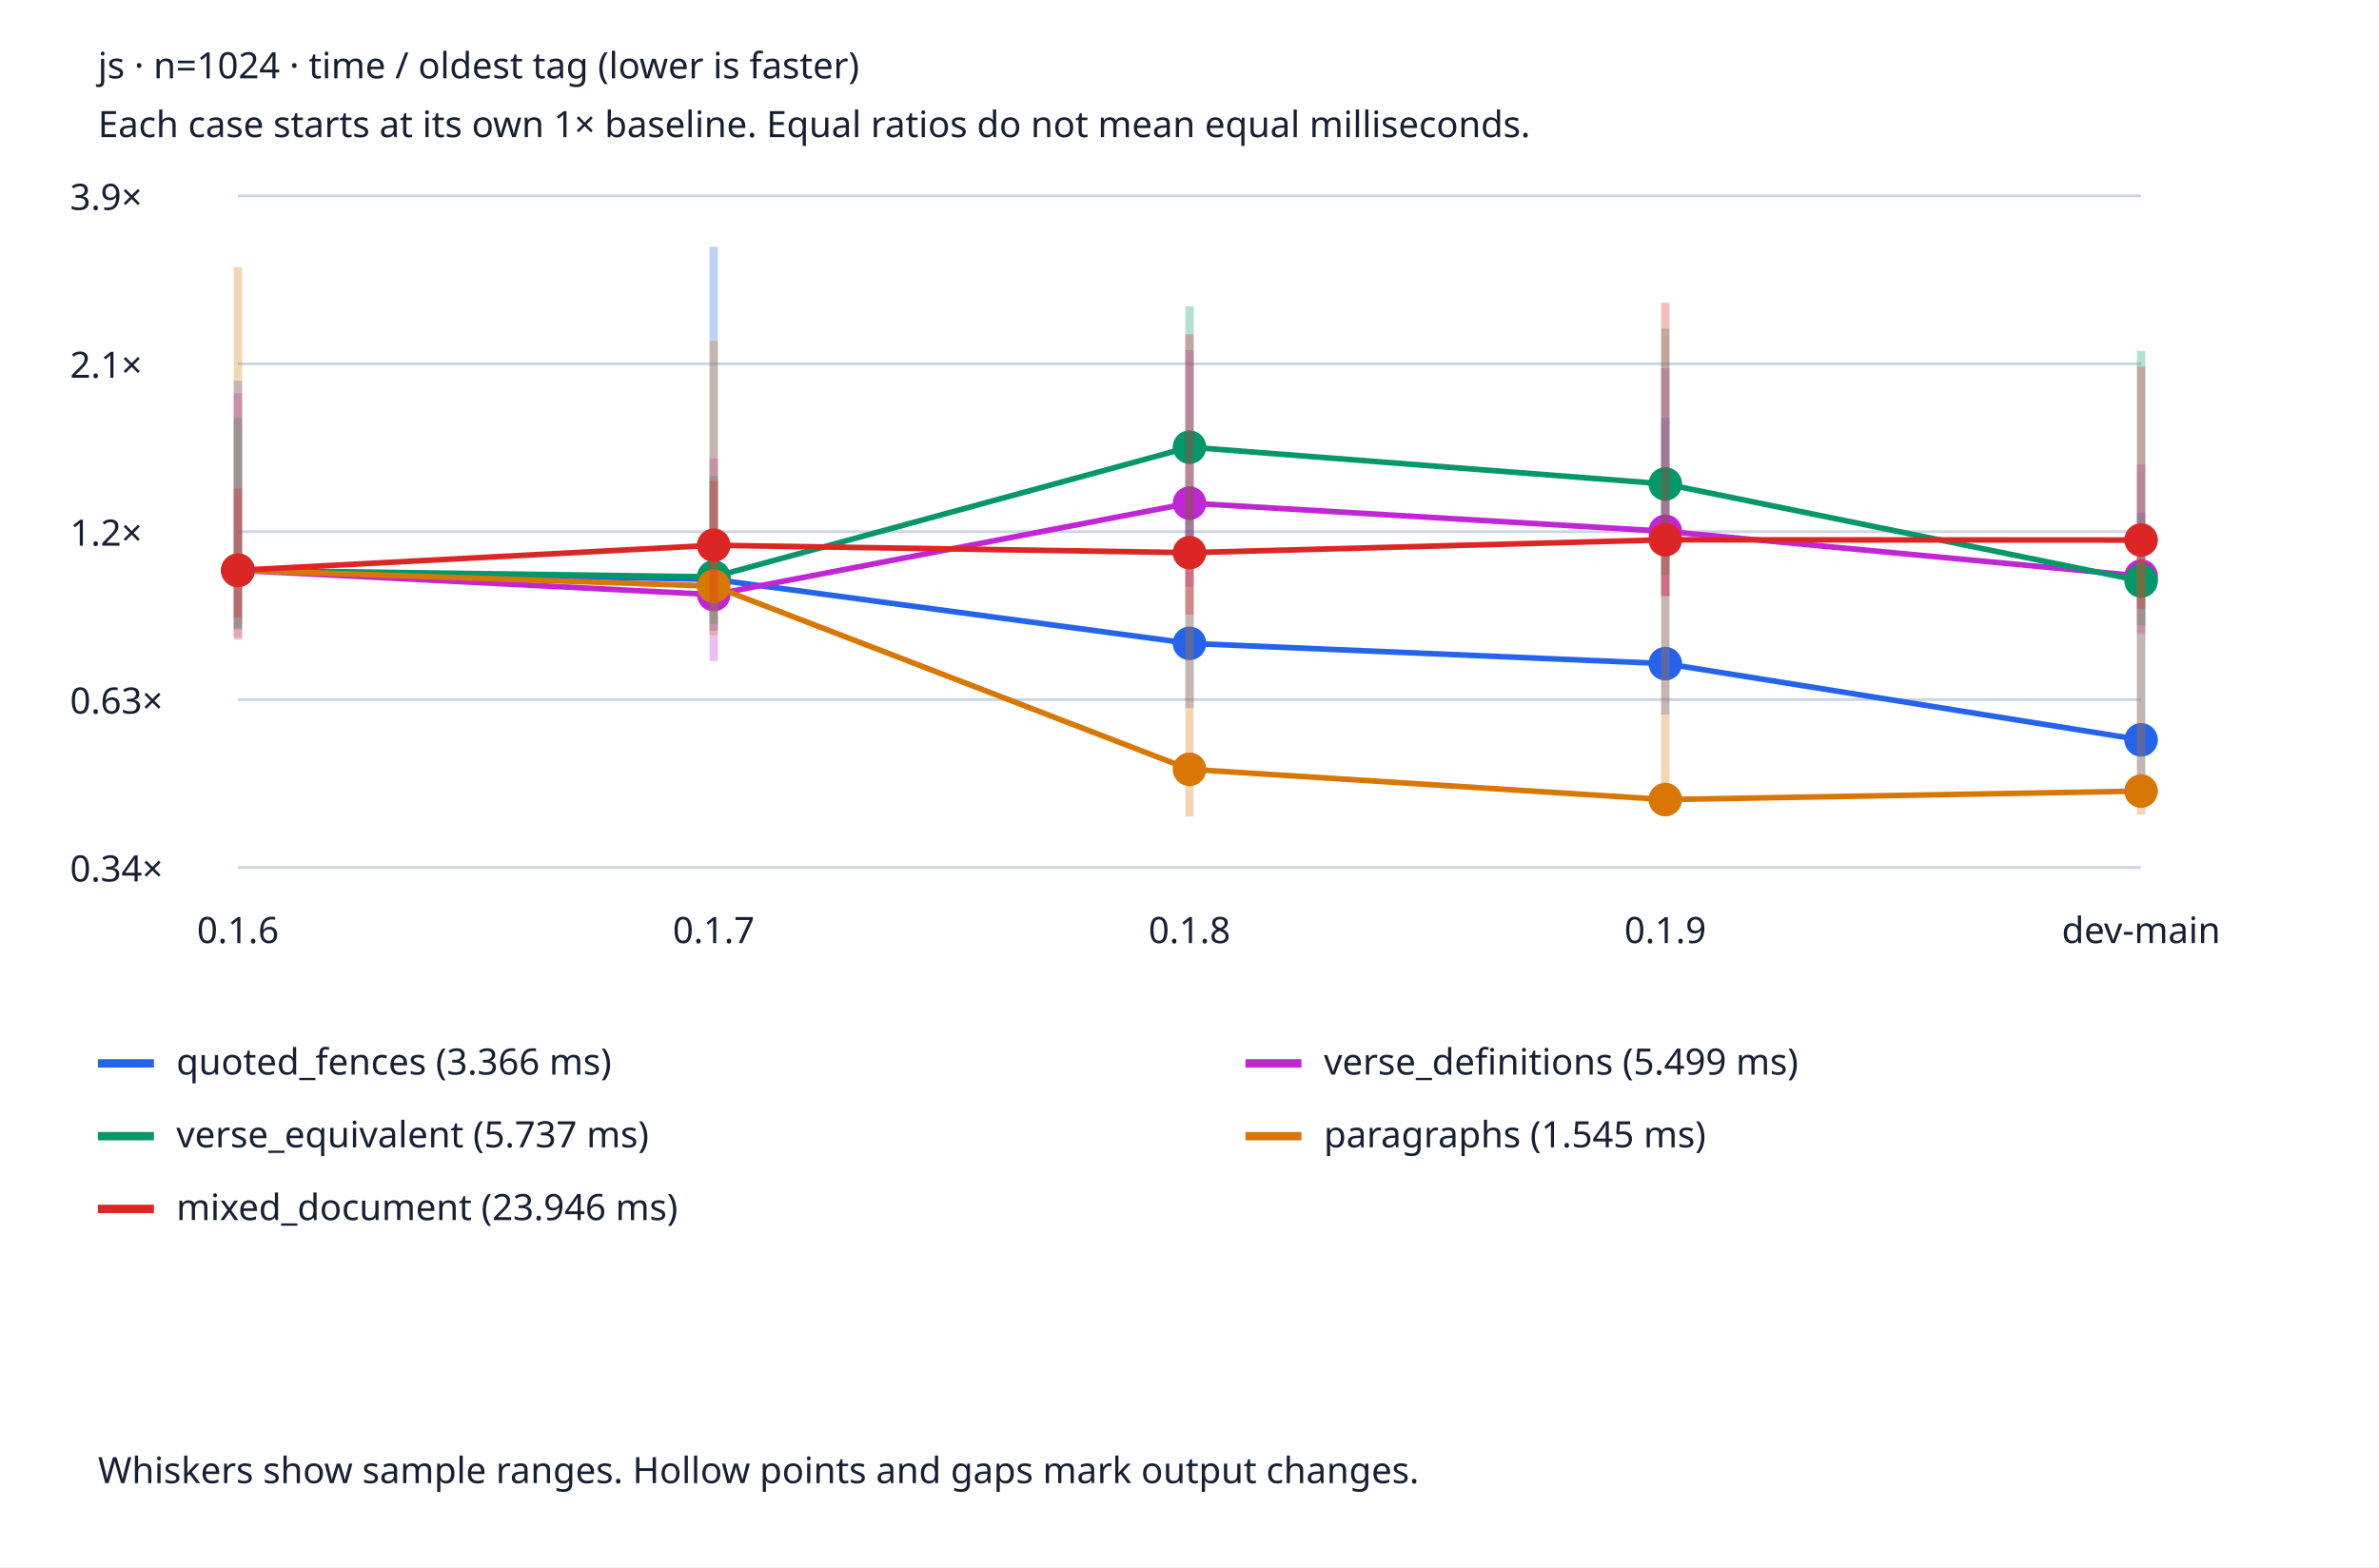
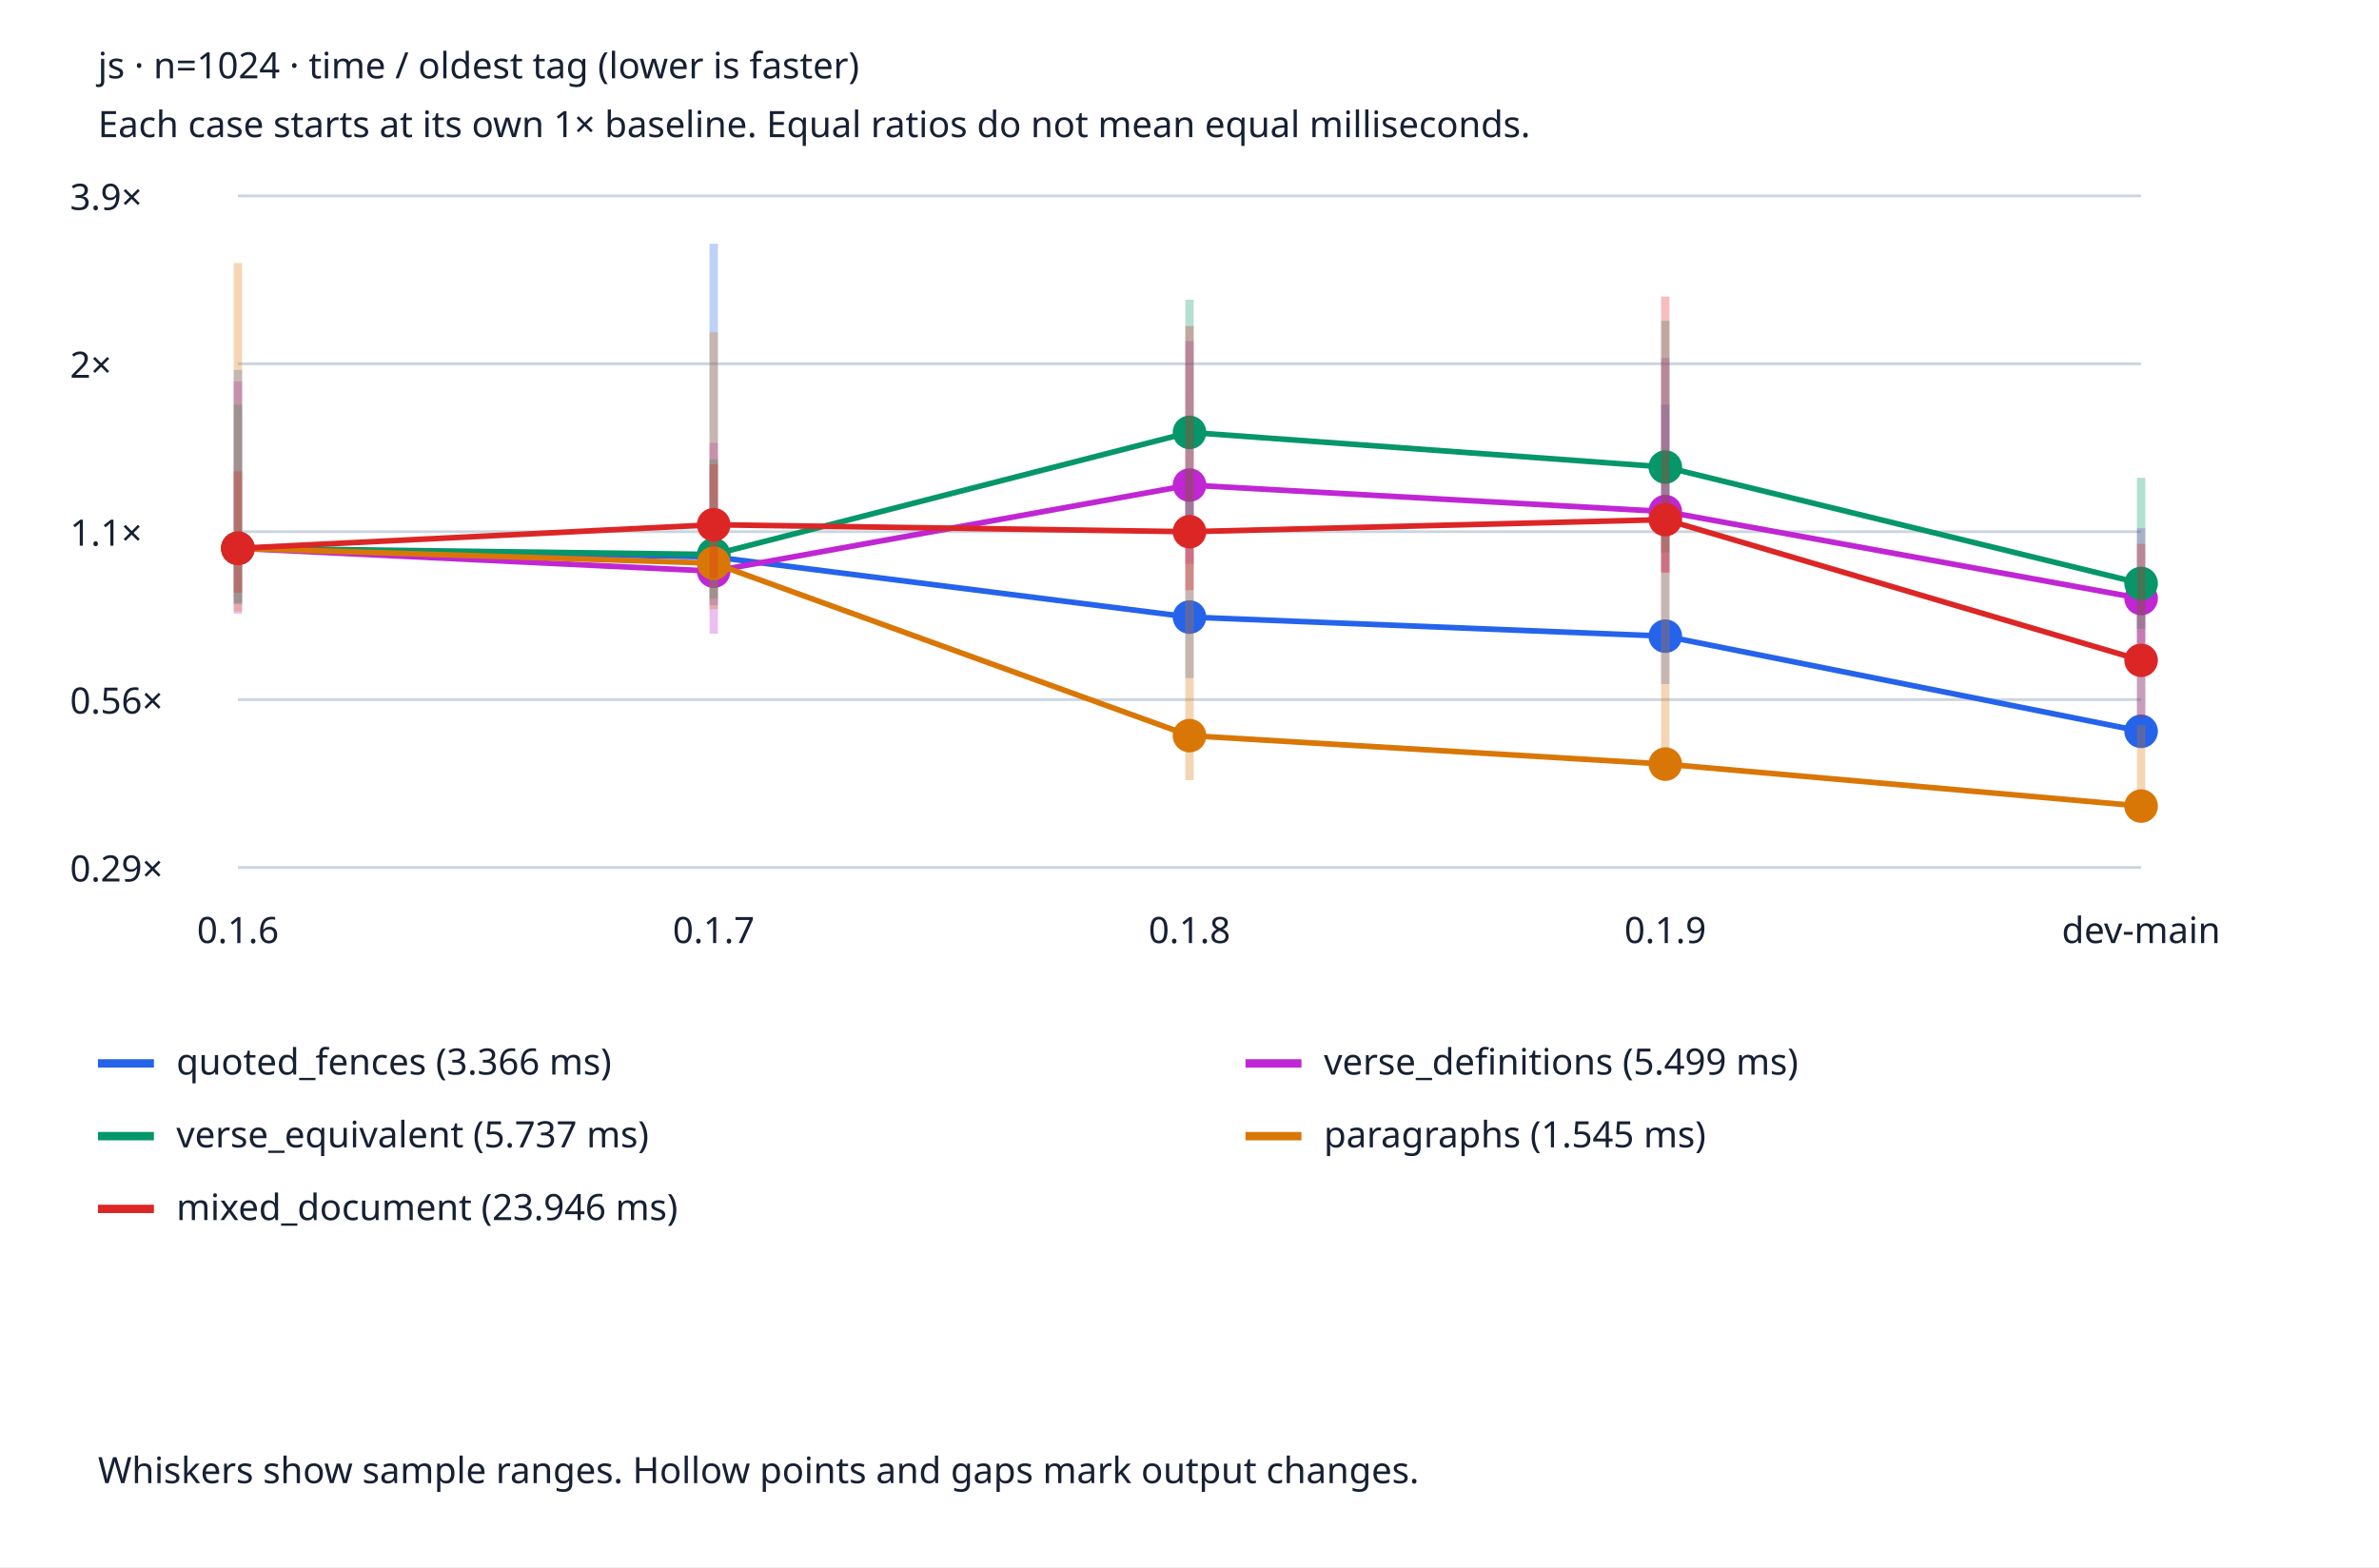
<svg xmlns="http://www.w3.org/2000/svg" viewBox="0 0 850 560" role="img" aria-labelledby="title desc">
  <style>text{font:13px system-ui;fill:#172033}.bg{fill:#fff}.grid{stroke:#cbd5e1}@media(prefers-color-scheme:dark){text{fill:#edf2f7}.bg{fill:#152033}.grid{stroke:#475569}}</style>
  <rect class="bg" width="850" height="560" />
  <text x="35" y="28" font-weight="bold">js · n=1024 · time / oldest tag (lower is faster)</text>
  <text x="35" y="49">Each case starts at its own 1× baseline. Equal ratios do not mean equal milliseconds.</text>
  <line class="grid" x1="85" x2="765" y1="310.0" y2="310.0" />
-   <text x="25" y="315.0">0.34×</text>
+   <text x="25" y="315.0">0.29×</text>
  <line class="grid" x1="85" x2="765" y1="250.0" y2="250.0" />
-   <text x="25" y="255.0">0.63×</text>
+   <text x="25" y="255.0">0.56×</text>
  <line class="grid" x1="85" x2="765" y1="190.0" y2="190.0" />
-   <text x="25" y="195.0">1.2×</text>
+   <text x="25" y="195.0">1.1×</text>
  <line class="grid" x1="85" x2="765" y1="130.0" y2="130.0" />
-   <text x="25" y="135.0">2.1×</text>
+   <text x="25" y="135.0">2×</text>
  <line class="grid" x1="85" x2="765" y1="70.0" y2="70.0" />
  <text x="25" y="75.0">3.9×</text>
  <text x="85.0" y="337" text-anchor="middle">0.1.6</text>
  <text x="255.0" y="337" text-anchor="middle">0.1.7</text>
  <text x="425.0" y="337" text-anchor="middle">0.1.8</text>
  <text x="595.0" y="337" text-anchor="middle">0.1.9</text>
  <text x="765.0" y="337" text-anchor="middle">dev-main</text>
-   <line x1="85.0" x2="85.0" y1="224.982" y2="136.04" stroke="#2563eb" stroke-width="3" opacity=".3" />
-   <circle cx="85.0" cy="203.799" r="5" fill="#2563eb" stroke="#2563eb" stroke-width="2" />
-   <line x1="85.0" y1="203.799" x2="255.0" y2="207.057" stroke="#2563eb" stroke-width="2" />
-   <line x1="255.0" x2="255.0" y1="225.395" y2="88.18" stroke="#2563eb" stroke-width="3" opacity=".3" />
-   <circle cx="255.0" cy="207.057" r="5" fill="#2563eb" stroke="#2563eb" stroke-width="2" />
-   <line x1="255.0" y1="207.057" x2="425.0" y2="229.906" stroke="#2563eb" stroke-width="2" />
-   <line x1="425.0" x2="425.0" y1="253.045" y2="182.596" stroke="#2563eb" stroke-width="3" opacity=".3" />
-   <circle cx="425.0" cy="229.906" r="5" fill="#2563eb" stroke="#2563eb" stroke-width="2" />
-   <line x1="425.0" y1="229.906" x2="595.0" y2="237.15" stroke="#2563eb" stroke-width="2" />
-   <line x1="595.0" x2="595.0" y1="255.329" y2="149.265" stroke="#2563eb" stroke-width="3" opacity=".3" />
-   <circle cx="595.0" cy="237.15" r="5" fill="#2563eb" stroke="#2563eb" stroke-width="2" />
-   <line x1="595.0" y1="237.15" x2="765.0" y2="264.39" stroke="#2563eb" stroke-width="2" />
-   <line x1="765.0" x2="765.0" y1="277.834" y2="183.295" stroke="#2563eb" stroke-width="3" opacity=".3" />
-   <circle cx="765.0" cy="264.39" r="5" fill="#2563eb" stroke="#2563eb" stroke-width="2" />
+   <line x1="85.0" x2="85.0" y1="215.878" y2="132.16" stroke="#2563eb" stroke-width="3" opacity=".3" />
+   <circle cx="85.0" cy="195.939" r="5" fill="#2563eb" stroke="#2563eb" stroke-width="2" />
+   <line x1="85.0" y1="195.939" x2="255.0" y2="199.005" stroke="#2563eb" stroke-width="2" />
+   <line x1="255.0" x2="255.0" y1="216.266" y2="87.112" stroke="#2563eb" stroke-width="3" opacity=".3" />
+   <circle cx="255.0" cy="199.005" r="5" fill="#2563eb" stroke="#2563eb" stroke-width="2" />
+   <line x1="255.0" y1="199.005" x2="425.0" y2="220.512" stroke="#2563eb" stroke-width="2" />
+   <line x1="425.0" x2="425.0" y1="242.291" y2="175.981" stroke="#2563eb" stroke-width="3" opacity=".3" />
+   <circle cx="425.0" cy="220.512" r="5" fill="#2563eb" stroke="#2563eb" stroke-width="2" />
+   <line x1="425.0" y1="220.512" x2="595.0" y2="227.33" stroke="#2563eb" stroke-width="2" />
+   <line x1="595.0" x2="595.0" y1="244.442" y2="144.608" stroke="#2563eb" stroke-width="3" opacity=".3" />
+   <circle cx="595.0" cy="227.33" r="5" fill="#2563eb" stroke="#2563eb" stroke-width="2" />
+   <line x1="595.0" y1="227.33" x2="765.0" y2="261.339" stroke="#2563eb" stroke-width="2" />
+   <line x1="765.0" x2="765.0" y1="266.796" y2="209.525" stroke="#2563eb" stroke-width="3" opacity=".3" />
+   <circle cx="765.0" cy="261.339" r="5" fill="#2563eb" stroke="#2563eb" stroke-width="2" />
  <line x1="35" x2="55" y1="380" y2="380" stroke="#2563eb" stroke-width="3" />
  <text x="63" y="384">quoted_fences (3.366 ms)</text>
-   <line x1="85.0" x2="85.0" y1="228.598" y2="140.46" stroke="#c026d3" stroke-width="3" opacity=".3" />
-   <circle cx="85.0" cy="203.799" r="5" fill="#c026d3" stroke="#c026d3" stroke-width="2" />
-   <line x1="85.0" y1="203.799" x2="255.0" y2="212.488" stroke="#c026d3" stroke-width="2" />
-   <line x1="255.0" x2="255.0" y1="236.22" y2="163.777" stroke="#c026d3" stroke-width="3" opacity=".3" />
-   <circle cx="255.0" cy="212.488" r="5" fill="#c026d3" stroke="#c026d3" stroke-width="2" />
-   <line x1="255.0" y1="212.488" x2="425.0" y2="179.789" stroke="#c026d3" stroke-width="2" />
-   <line x1="425.0" x2="425.0" y1="209.712" y2="125.133" stroke="#c026d3" stroke-width="3" opacity=".3" />
-   <circle cx="425.0" cy="179.789" r="5" fill="#c026d3" stroke="#c026d3" stroke-width="2" />
-   <line x1="425.0" y1="179.789" x2="595.0" y2="189.855" stroke="#c026d3" stroke-width="2" />
-   <line x1="595.0" x2="595.0" y1="212.907" y2="131.55" stroke="#c026d3" stroke-width="3" opacity=".3" />
-   <circle cx="595.0" cy="189.855" r="5" fill="#c026d3" stroke="#c026d3" stroke-width="2" />
-   <line x1="595.0" y1="189.855" x2="765.0" y2="205.87" stroke="#c026d3" stroke-width="2" />
-   <line x1="765.0" x2="765.0" y1="226.526" y2="165.954" stroke="#c026d3" stroke-width="3" opacity=".3" />
-   <circle cx="765.0" cy="205.87" r="5" fill="#c026d3" stroke="#c026d3" stroke-width="2" />
+   <line x1="85.0" x2="85.0" y1="219.281" y2="136.321" stroke="#c026d3" stroke-width="3" opacity=".3" />
+   <circle cx="85.0" cy="195.939" r="5" fill="#c026d3" stroke="#c026d3" stroke-width="2" />
+   <line x1="85.0" y1="195.939" x2="255.0" y2="204.117" stroke="#c026d3" stroke-width="2" />
+   <line x1="255.0" x2="255.0" y1="226.455" y2="158.268" stroke="#c026d3" stroke-width="3" opacity=".3" />
+   <circle cx="255.0" cy="204.117" r="5" fill="#c026d3" stroke="#c026d3" stroke-width="2" />
+   <line x1="255.0" y1="204.117" x2="425.0" y2="173.339" stroke="#c026d3" stroke-width="2" />
+   <line x1="425.0" x2="425.0" y1="201.504" y2="121.894" stroke="#c026d3" stroke-width="3" opacity=".3" />
+   <circle cx="425.0" cy="173.339" r="5" fill="#c026d3" stroke="#c026d3" stroke-width="2" />
+   <line x1="425.0" y1="173.339" x2="595.0" y2="182.814" stroke="#c026d3" stroke-width="2" />
+   <line x1="595.0" x2="595.0" y1="204.512" y2="127.934" stroke="#c026d3" stroke-width="3" opacity=".3" />
+   <circle cx="595.0" cy="182.814" r="5" fill="#c026d3" stroke="#c026d3" stroke-width="2" />
+   <line x1="595.0" y1="182.814" x2="765.0" y2="213.873" stroke="#c026d3" stroke-width="2" />
+   <line x1="765.0" x2="765.0" y1="229.8" y2="188.726" stroke="#c026d3" stroke-width="3" opacity=".3" />
+   <circle cx="765.0" cy="213.873" r="5" fill="#c026d3" stroke="#c026d3" stroke-width="2" />
  <line x1="445" x2="465" y1="380" y2="380" stroke="#c026d3" stroke-width="3" />
  <text x="473" y="384">verse_definitions (5.499 ms)</text>
-   <line x1="85.0" x2="85.0" y1="224.477" y2="149.292" stroke="#059669" stroke-width="3" opacity=".3" />
-   <circle cx="85.0" cy="203.799" r="5" fill="#059669" stroke="#059669" stroke-width="2" />
-   <line x1="85.0" y1="203.799" x2="255.0" y2="206.144" stroke="#059669" stroke-width="2" />
-   <line x1="255.0" x2="255.0" y1="222.933" y2="170.049" stroke="#059669" stroke-width="3" opacity=".3" />
-   <circle cx="255.0" cy="206.144" r="5" fill="#059669" stroke="#059669" stroke-width="2" />
-   <line x1="255.0" y1="206.144" x2="425.0" y2="159.788" stroke="#059669" stroke-width="2" />
-   <line x1="425.0" x2="425.0" y1="202.477" y2="109.407" stroke="#059669" stroke-width="3" opacity=".3" />
-   <circle cx="425.0" cy="159.788" r="5" fill="#059669" stroke="#059669" stroke-width="2" />
-   <line x1="425.0" y1="159.788" x2="595.0" y2="172.944" stroke="#059669" stroke-width="2" />
-   <line x1="595.0" x2="595.0" y1="205.432" y2="117.413" stroke="#059669" stroke-width="3" opacity=".3" />
-   <circle cx="595.0" cy="172.944" r="5" fill="#059669" stroke="#059669" stroke-width="2" />
-   <line x1="595.0" y1="172.944" x2="765.0" y2="207.612" stroke="#059669" stroke-width="2" />
-   <line x1="765.0" x2="765.0" y1="223.476" y2="125.406" stroke="#059669" stroke-width="3" opacity=".3" />
-   <circle cx="765.0" cy="207.612" r="5" fill="#059669" stroke="#059669" stroke-width="2" />
+   <line x1="85.0" x2="85.0" y1="215.402" y2="144.634" stroke="#059669" stroke-width="3" opacity=".3" />
+   <circle cx="85.0" cy="195.939" r="5" fill="#059669" stroke="#059669" stroke-width="2" />
+   <line x1="85.0" y1="195.939" x2="255.0" y2="198.146" stroke="#059669" stroke-width="2" />
+   <line x1="255.0" x2="255.0" y1="213.949" y2="164.172" stroke="#059669" stroke-width="3" opacity=".3" />
+   <circle cx="255.0" cy="198.146" r="5" fill="#059669" stroke="#059669" stroke-width="2" />
+   <line x1="255.0" y1="198.146" x2="425.0" y2="154.513" stroke="#059669" stroke-width="2" />
+   <line x1="425.0" x2="425.0" y1="194.695" y2="107.092" stroke="#059669" stroke-width="3" opacity=".3" />
+   <circle cx="425.0" cy="154.513" r="5" fill="#059669" stroke="#059669" stroke-width="2" />
+   <line x1="425.0" y1="154.513" x2="595.0" y2="166.896" stroke="#059669" stroke-width="2" />
+   <line x1="595.0" x2="595.0" y1="197.476" y2="114.627" stroke="#059669" stroke-width="3" opacity=".3" />
+   <circle cx="595.0" cy="166.896" r="5" fill="#059669" stroke="#059669" stroke-width="2" />
+   <line x1="595.0" y1="166.896" x2="765.0" y2="208.5" stroke="#059669" stroke-width="2" />
+   <line x1="765.0" x2="765.0" y1="224.668" y2="170.735" stroke="#059669" stroke-width="3" opacity=".3" />
+   <circle cx="765.0" cy="208.5" r="5" fill="#059669" stroke="#059669" stroke-width="2" />
  <line x1="35" x2="55" y1="406" y2="406" stroke="#059669" stroke-width="3" />
  <text x="63" y="410">verse_equivalent (5.737 ms)</text>
-   <line x1="85.0" x2="85.0" y1="227.796" y2="95.501" stroke="#d97706" stroke-width="3" opacity=".3" />
-   <circle cx="85.0" cy="203.799" r="5" fill="#d97706" stroke="#d97706" stroke-width="2" />
-   <line x1="85.0" y1="203.799" x2="255.0" y2="209.449" stroke="#d97706" stroke-width="2" />
-   <line x1="255.0" x2="255.0" y1="226.923" y2="121.744" stroke="#d97706" stroke-width="3" opacity=".3" />
-   <circle cx="255.0" cy="209.449" r="5" fill="#d97706" stroke="#d97706" stroke-width="2" />
-   <line x1="255.0" y1="209.449" x2="425.0" y2="274.914" stroke="#d97706" stroke-width="2" />
-   <line x1="425.0" x2="425.0" y1="291.82" y2="203.844" stroke="#d97706" stroke-width="3" opacity=".3" />
-   <circle cx="425.0" cy="274.914" r="5" fill="#d97706" stroke="#d97706" stroke-width="2" />
-   <line x1="425.0" y1="274.914" x2="595.0" y2="285.728" stroke="#d97706" stroke-width="2" />
-   <line x1="595.0" x2="595.0" y1="291.617" y2="190.758" stroke="#d97706" stroke-width="3" opacity=".3" />
-   <circle cx="595.0" cy="285.728" r="5" fill="#d97706" stroke="#d97706" stroke-width="2" />
-   <line x1="595.0" y1="285.728" x2="765.0" y2="282.689" stroke="#d97706" stroke-width="2" />
-   <line x1="765.0" x2="765.0" y1="291.079" y2="199.262" stroke="#d97706" stroke-width="3" opacity=".3" />
-   <circle cx="765.0" cy="282.689" r="5" fill="#d97706" stroke="#d97706" stroke-width="2" />
+   <line x1="85.0" x2="85.0" y1="218.526" y2="94.003" stroke="#d97706" stroke-width="3" opacity=".3" />
+   <circle cx="85.0" cy="195.939" r="5" fill="#d97706" stroke="#d97706" stroke-width="2" />
+   <line x1="85.0" y1="195.939" x2="255.0" y2="201.256" stroke="#d97706" stroke-width="2" />
+   <line x1="255.0" x2="255.0" y1="217.704" y2="118.704" stroke="#d97706" stroke-width="3" opacity=".3" />
+   <circle cx="255.0" cy="201.256" r="5" fill="#d97706" stroke="#d97706" stroke-width="2" />
+   <line x1="255.0" y1="201.256" x2="425.0" y2="262.876" stroke="#d97706" stroke-width="2" />
+   <line x1="425.0" x2="425.0" y1="278.788" y2="195.981" stroke="#d97706" stroke-width="3" opacity=".3" />
+   <circle cx="425.0" cy="262.876" r="5" fill="#d97706" stroke="#d97706" stroke-width="2" />
+   <line x1="425.0" y1="262.876" x2="595.0" y2="273.055" stroke="#d97706" stroke-width="2" />
+   <line x1="595.0" x2="595.0" y1="278.598" y2="183.664" stroke="#d97706" stroke-width="3" opacity=".3" />
+   <circle cx="595.0" cy="273.055" r="5" fill="#d97706" stroke="#d97706" stroke-width="2" />
+   <line x1="595.0" y1="273.055" x2="765.0" y2="288.046" stroke="#d97706" stroke-width="2" />
+   <line x1="765.0" x2="765.0" y1="292.888" y2="259.141" stroke="#d97706" stroke-width="3" opacity=".3" />
+   <circle cx="765.0" cy="288.046" r="5" fill="#d97706" stroke="#d97706" stroke-width="2" />
  <line x1="445" x2="465" y1="406" y2="406" stroke="#d97706" stroke-width="3" />
  <text x="473" y="410">paragraphs (1.545 ms)</text>
-   <line x1="85.0" x2="85.0" y1="220.659" y2="174.567" stroke="#dc2626" stroke-width="3" opacity=".3" />
-   <circle cx="85.0" cy="203.799" r="5" fill="#dc2626" stroke="#dc2626" stroke-width="2" />
-   <line x1="85.0" y1="203.799" x2="255.0" y2="194.845" stroke="#dc2626" stroke-width="2" />
-   <line x1="255.0" x2="255.0" y1="215.171" y2="171.903" stroke="#dc2626" stroke-width="3" opacity=".3" />
-   <circle cx="255.0" cy="194.845" r="5" fill="#dc2626" stroke="#dc2626" stroke-width="2" />
-   <line x1="255.0" y1="194.845" x2="425.0" y2="197.492" stroke="#dc2626" stroke-width="2" />
-   <line x1="425.0" x2="425.0" y1="219.687" y2="119.429" stroke="#dc2626" stroke-width="3" opacity=".3" />
-   <circle cx="425.0" cy="197.492" r="5" fill="#dc2626" stroke="#dc2626" stroke-width="2" />
-   <line x1="425.0" y1="197.492" x2="595.0" y2="192.892" stroke="#dc2626" stroke-width="2" />
-   <line x1="595.0" x2="595.0" y1="213.081" y2="108.189" stroke="#dc2626" stroke-width="3" opacity=".3" />
-   <circle cx="595.0" cy="192.892" r="5" fill="#dc2626" stroke="#dc2626" stroke-width="2" />
-   <line x1="595.0" y1="192.892" x2="765.0" y2="192.976" stroke="#dc2626" stroke-width="2" />
-   <line x1="765.0" x2="765.0" y1="217.602" y2="131.014" stroke="#dc2626" stroke-width="3" opacity=".3" />
-   <circle cx="765.0" cy="192.976" r="5" fill="#dc2626" stroke="#dc2626" stroke-width="2" />
+   <line x1="85.0" x2="85.0" y1="211.808" y2="168.424" stroke="#dc2626" stroke-width="3" opacity=".3" />
+   <circle cx="85.0" cy="195.939" r="5" fill="#dc2626" stroke="#dc2626" stroke-width="2" />
+   <line x1="85.0" y1="195.939" x2="255.0" y2="187.51" stroke="#dc2626" stroke-width="2" />
+   <line x1="255.0" x2="255.0" y1="206.642" y2="165.917" stroke="#dc2626" stroke-width="3" opacity=".3" />
+   <circle cx="255.0" cy="187.51" r="5" fill="#dc2626" stroke="#dc2626" stroke-width="2" />
+   <line x1="255.0" y1="187.51" x2="425.0" y2="190.003" stroke="#dc2626" stroke-width="2" />
+   <line x1="425.0" x2="425.0" y1="210.893" y2="116.525" stroke="#dc2626" stroke-width="3" opacity=".3" />
+   <circle cx="425.0" cy="190.003" r="5" fill="#dc2626" stroke="#dc2626" stroke-width="2" />
+   <line x1="425.0" y1="190.003" x2="595.0" y2="185.673" stroke="#dc2626" stroke-width="2" />
+   <line x1="595.0" x2="595.0" y1="204.675" y2="105.945" stroke="#dc2626" stroke-width="3" opacity=".3" />
+   <circle cx="595.0" cy="185.673" r="5" fill="#dc2626" stroke="#dc2626" stroke-width="2" />
+   <line x1="595.0" y1="185.673" x2="765.0" y2="235.959" stroke="#dc2626" stroke-width="2" />
+   <line x1="765.0" x2="765.0" y1="256.426" y2="194.322" stroke="#dc2626" stroke-width="3" opacity=".3" />
+   <circle cx="765.0" cy="235.959" r="5" fill="#dc2626" stroke="#dc2626" stroke-width="2" />
  <line x1="35" x2="55" y1="432" y2="432" stroke="#dc2626" stroke-width="3" />
  <text x="63" y="436">mixed_document (23.946 ms)</text>
  <text x="35" y="530">Whiskers show sample ranges. Hollow points and gaps mark output changes.</text>
</svg>
